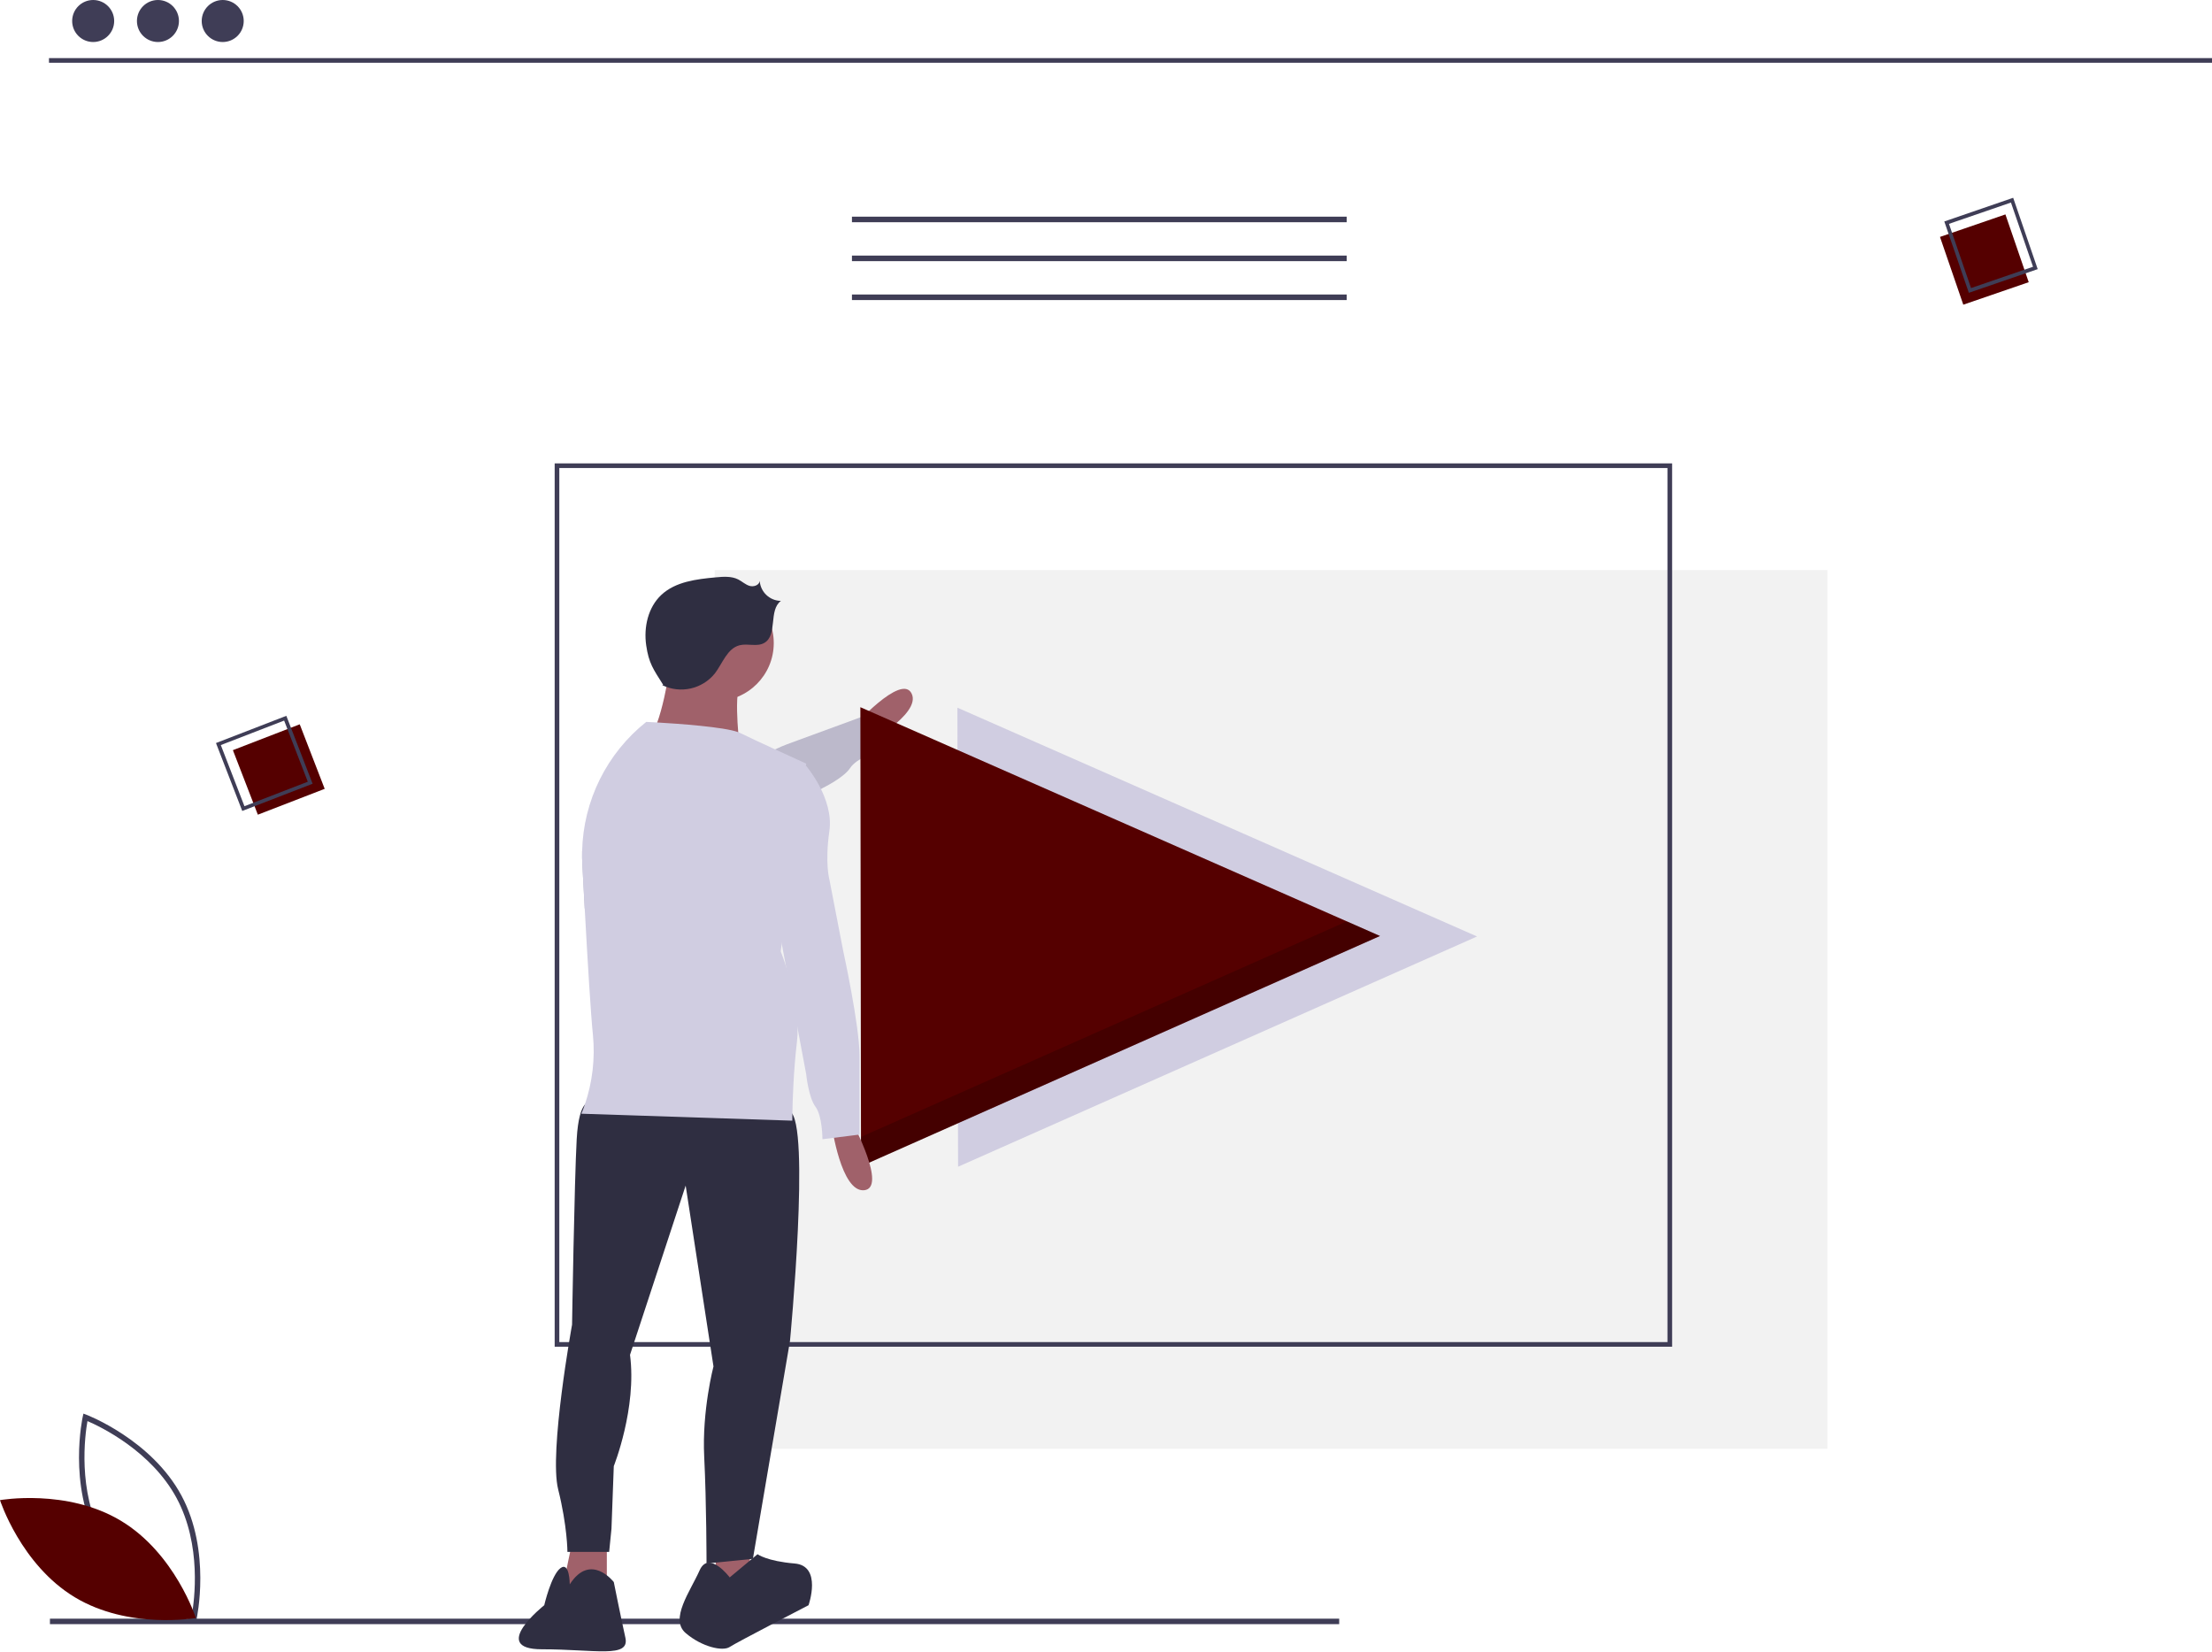
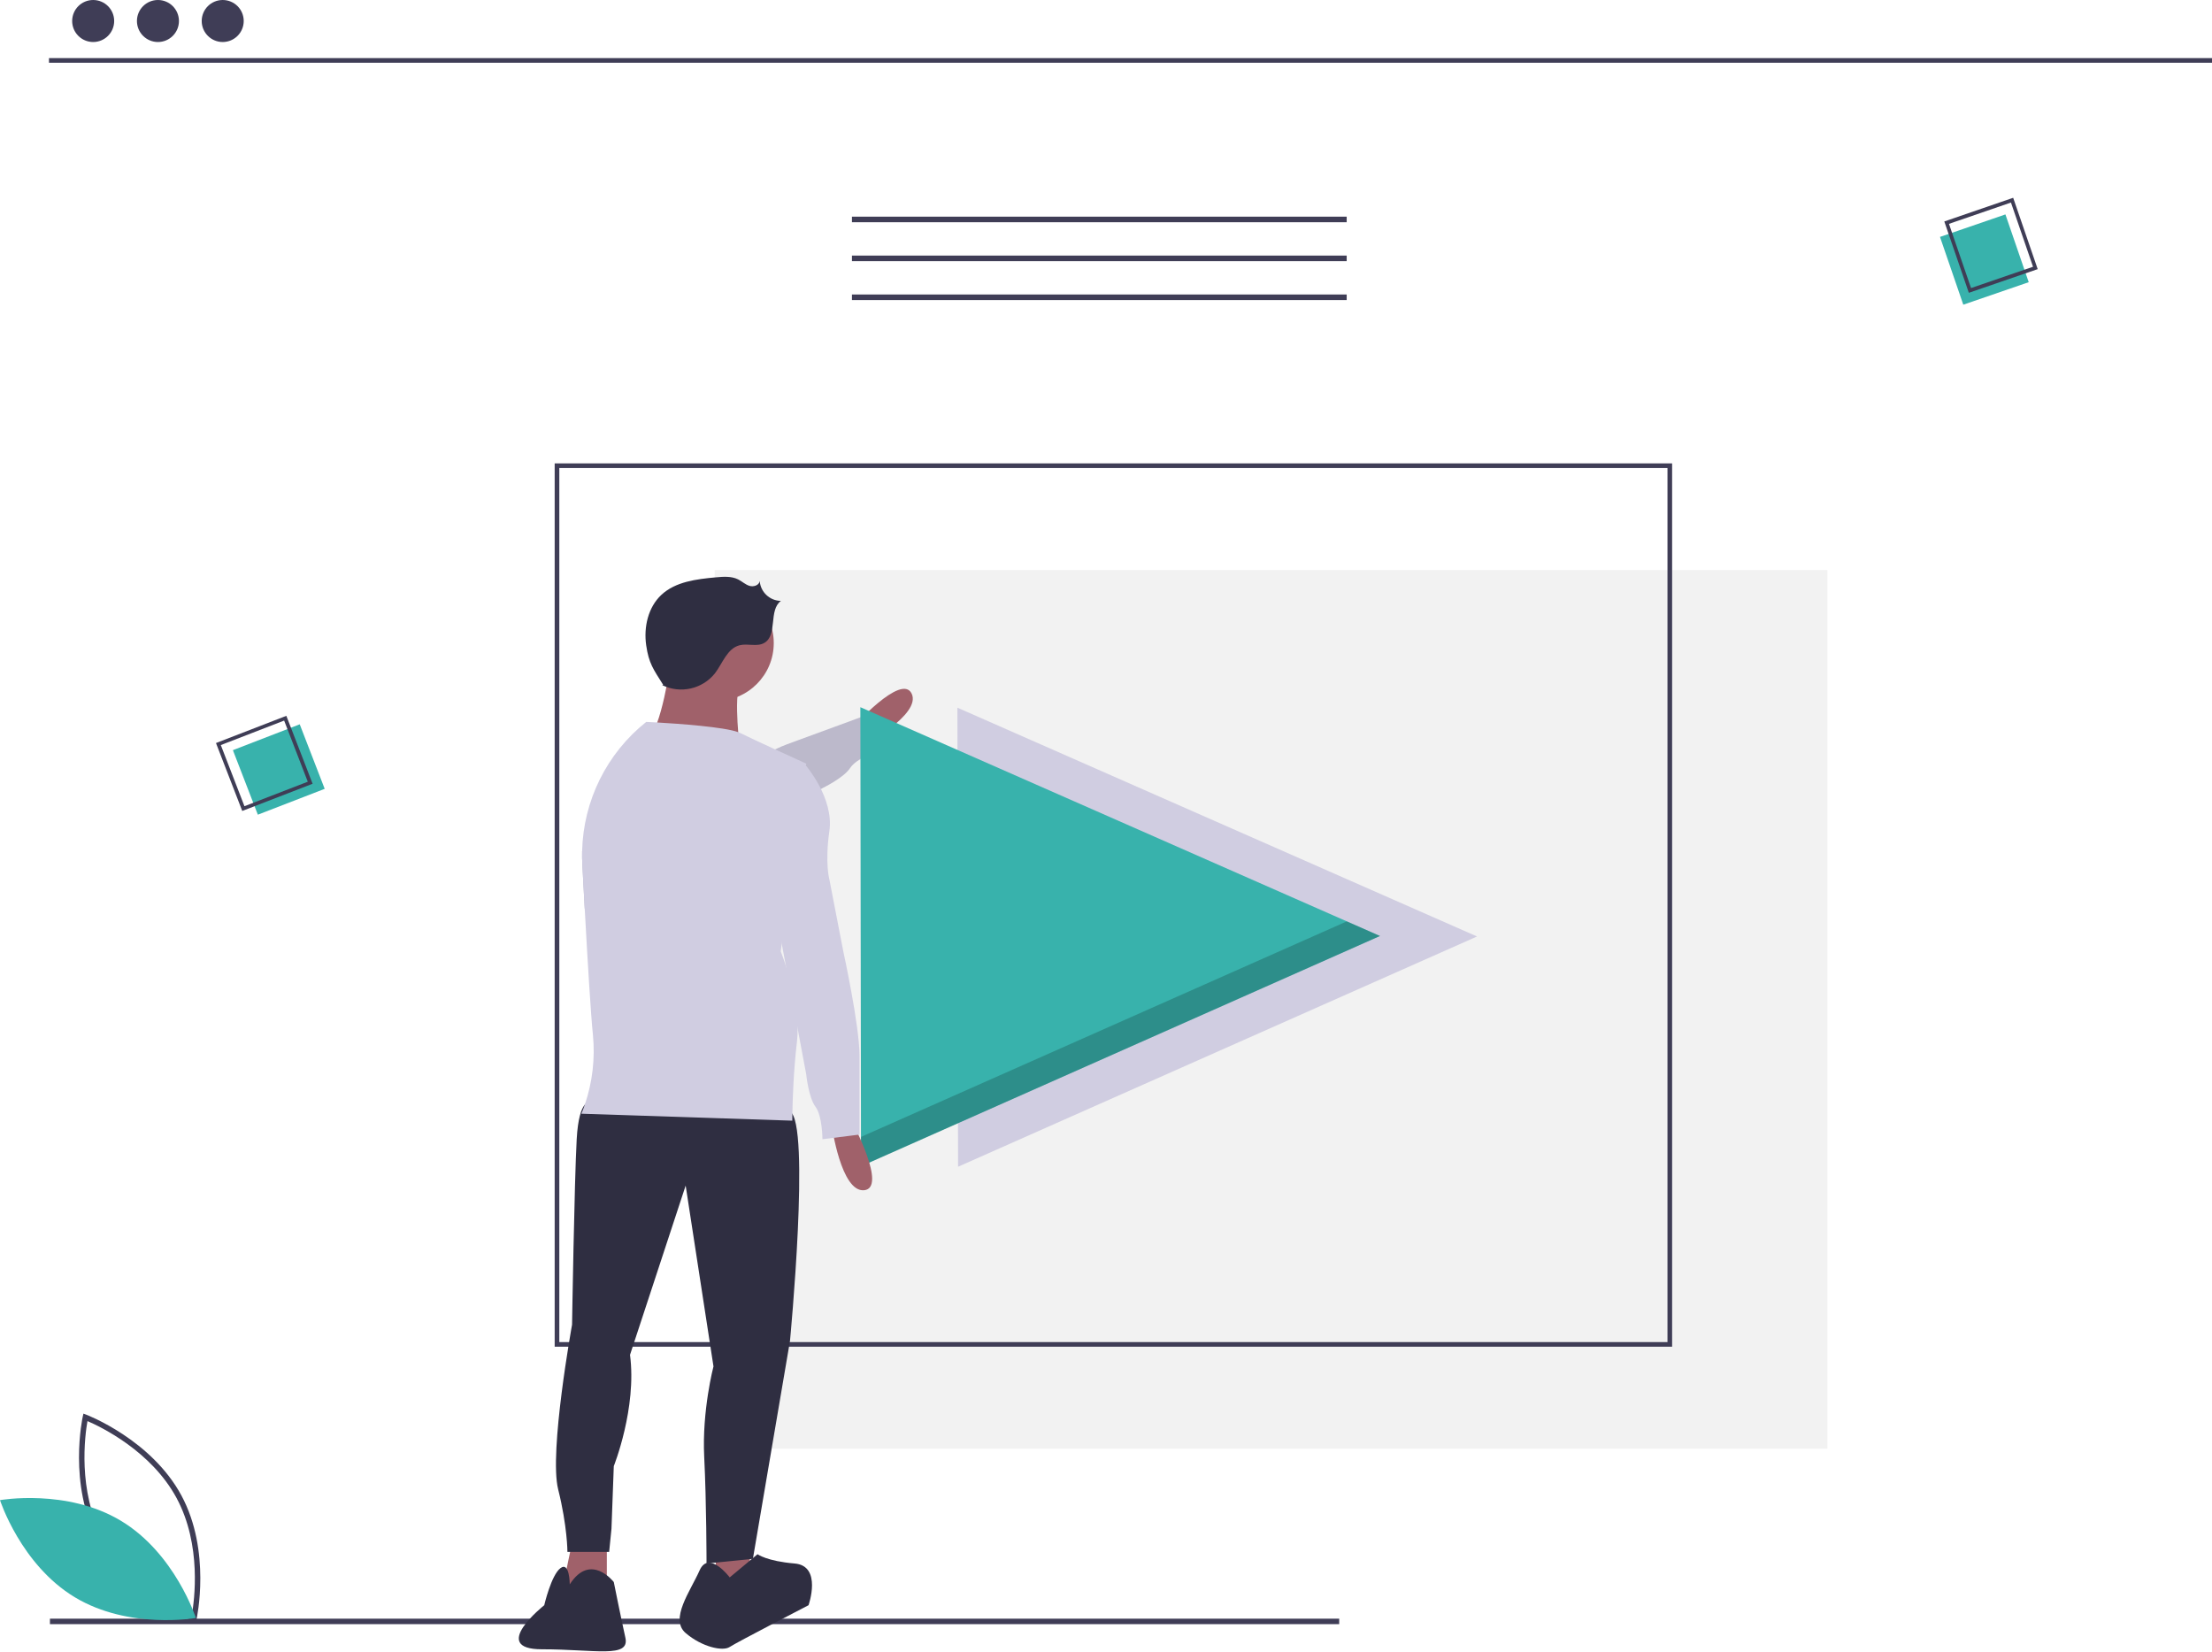
<svg xmlns="http://www.w3.org/2000/svg" id="b1d7f725-135f-4616-be58-aeb0ca4fa5a4" data-name="Layer 1" width="954.127" height="712.254" viewBox="0 0 954.127 712.254">
  <rect x="308.254" y="245.868" width="480" height="379" fill="#f2f2f2" />
  <path d="M844.19,674.741h-482v-381h482Zm-480-2h478v-377h-478Z" transform="translate(-122.9365 -93.87293)" fill="#3f3d56" />
  <rect x="21.541" y="698.167" width="556.108" height="2.361" fill="#3f3d56" />
  <polygon points="413.254 503.238 412.973 305.238 637.113 403.921 413.254 503.238" fill="#d0cde1" />
  <path d="M490.666,407.724s21.117-23.73,25.501-14.687-21.461,22.791-21.461,22.791Z" transform="translate(-122.9365 -93.87293)" fill="#a0616a" />
  <path d="M501.72,417.511s-9.39,3.45-12.11,7.64c-2.72,4.2-11.77,8.58-11.77,8.58l-.79.47-8.54,5.09-11.19,6.66-35.42,21.1-46.75,18.72c-.36-6.53-.71-13.06-1.04-19.24-.1-1.85-.12-3.69-.08-5.53.59-.18,1.19-.34,1.8-.47,13.83-2.95,19.71-7.24,19.71-7.24l27.04-16.31s21.23-13.53,34.7-19.88c1.89-.9,3.63-1.65,5.13-2.2,12.2-4.48,31.92-11.72,31.92-11.72l.23.45,4.88,9.45Z" transform="translate(-122.9365 -93.87293)" fill="#d0cde1" />
  <path d="M501.72,417.511s-9.39,3.45-12.11,7.64c-2.72,4.2-11.77,8.58-11.77,8.58l-.79.47-8.54,5.09-11.19,6.66-35.42,21.1-46.75,18.72c-.36-6.53-.71-13.06-1.04-19.24-.1-1.85-.12-3.69-.08-5.53.59-.18,1.19-.34,1.8-.47,13.83-2.95,19.71-7.24,19.71-7.24l27.04-16.31s21.23-13.53,34.7-19.88c1.89-.9,3.63-1.65,5.13-2.2,12.2-4.48,31.92-11.72,31.92-11.72l.23.45,4.88,9.45Z" transform="translate(-122.9365 -93.87293)" opacity="0.1" />
-   <polygon points="371.394 503.027 371.114 305.027 595.254 403.709 371.394 503.027" fill="#550000" />
+   <polygon points="371.394 503.027 371.114 305.027 595.254 403.709 371.394 503.027" fill="#38b2ac" />
  <polygon points="580.932 397.404 371.376 490.375 371.394 503.027 595.254 403.709 580.932 397.404" opacity="0.2" />
  <polygon points="308.754 666.368 308.754 687.368 324.754 687.368 322.754 665.368 308.754 666.368" fill="#a0616a" />
  <polygon points="246.754 665.368 241.754 689.368 261.754 690.368 261.754 665.368 246.754 665.368" fill="#a0616a" />
  <path d="M377.69,569.241s-5-2-6,16-2,80-2,80-10,55-6,71,4,27,4,27h18l1-10,1-27s10-25,7-48l24-73,12,78s-5,19-4,39,1,46,1,46l20-2,16-94s9-94,0-99S377.69,569.241,377.69,569.241Z" transform="translate(-122.9365 -93.87293)" fill="#2f2e41" />
  <path d="M437.69,774.241s-9-12-13-3-13,21-6,27,16,8,19,6,34-18,34-18,6-17-6-18-16-4-16-4Z" transform="translate(-122.9365 -93.87293)" fill="#2f2e41" />
  <path d="M368.69,777.241s0-10-4-7-7,16-7,16-24,19-1,19,38,4,36-5-5-24-5-24S377.69,763.241,368.69,777.241Z" transform="translate(-122.9365 -93.87293)" fill="#2f2e41" />
  <circle cx="308.754" cy="277.368" r="25" fill="#a0616a" />
  <path d="M412.19,379.741s-4,29-10,33,40,5,40,5-3-23,0-29Z" transform="translate(-122.9365 -93.87293)" fill="#a0616a" />
  <path d="M490.69,578.241s15,28,5,29-14-28-14-28Z" transform="translate(-122.9365 -93.87293)" fill="#a0616a" />
  <path d="M408.593,389.395a18.653,18.653,0,0,0,22.682-5.043c3.364-4.396,5.314-10.797,10.677-12.164,3.502-.892,7.54.792,10.667-1.02,5.835-3.381,1.737-14.099,7.155-18.114a9.296,9.296,0,0,1-9.145-8.646c-.139,1.872-2.599,2.711-4.395,2.163s-3.205-1.928-4.881-2.773c-2.929-1.476-6.395-1.207-9.66-.903-8.344.776-17.347,1.836-23.476,7.55-5.76,5.37-7.674,13.956-6.553,21.75s3.102,10.352,7.294,17.018Z" transform="translate(-122.9365 -93.87293)" fill="#2f2e41" />
  <path d="M470.69,423.241l-.14,1-2.04,15.05-8.37,61.66-.45,3.29s.99,2.41,2.23,6.25c2.1,6.47,4.94,17,5.05,26.92a44.757,44.757,0,0,1-.28,5.83c-1.5,12.75-1.88,25.5-1.97,31.08-.03,1.86-.03,2.92-.03,2.92l-91-3a41.929,41.929,0,0,0,1.51-3.92,71.823,71.823,0,0,0,3.49-30.08c-.89-8.46-2.28-31.51-3.54-54.47-.36-6.53-.71-13.06-1.04-19.24-.1-1.85-.12-3.69-.08-5.53a73.413,73.413,0,0,1,27.66-55.76s1.84.08,4.74.25c9.12.53,28.76,1.91,34.93,4.18a7.414,7.414,0,0,1,.83.35c2.98,1.47,9.21,4.38,15.09,7.08C464.23,420.301,470.69,423.241,470.69,423.241Z" transform="translate(-122.9365 -93.87293)" fill="#d0cde1" />
  <path d="M456.69,424.241h14s12,14,10,28,0,21,0,21l6,31s7,32,7,45v34l-16,2s0-10-3-14-4-14-4-14l-12-64Z" transform="translate(-122.9365 -93.87293)" fill="#d0cde1" />
-   <rect x="227.734" y="410.853" width="30.913" height="29.842" transform="translate(-260.1475 22.51454) rotate(-21.14419)" fill="#550000" />
+   <rect x="227.734" y="410.853" width="30.913" height="29.842" transform="translate(-260.1475 22.51454) rotate(-21.14419)" fill="#38b2ac" />
  <path d="M257.778,431.92,227.429,443.658l-11.331-29.298,30.349-11.738Zm-29.398,9.686,27.314-10.564-10.198-26.368-27.314,10.564Z" transform="translate(-122.9365 -93.87293)" fill="#3f3d56" />
-   <rect x="963.413" y="190.902" width="30.913" height="29.842" transform="translate(732.3228 -880.6565) rotate(71.02706)" fill="#550000" />
+   <rect x="963.413" y="190.902" width="30.913" height="29.842" transform="translate(732.3228 -880.6565) rotate(71.02706)" fill="#38b2ac" />
  <path d="M972.175,220.168l-10.579-30.772,29.706-10.213,10.579,30.772Zm-8.565-29.744,9.521,27.695,26.736-9.192-9.521-27.695Z" transform="translate(-122.9365 -93.87293)" fill="#3f3d56" />
  <path d="M207.43,793.546l-1.267-.475c-.278-.105-27.993-10.723-40.975-34.799-12.983-24.077-6.626-53.067-6.56-53.356l.299-1.32,1.267.475c.278.105,27.992,10.723,40.975,34.799,12.983,24.077,6.626,53.067,6.56,53.356ZM167.267,757.151c10.976,20.357,32.877,30.791,38.426,33.174,1.055-5.947,4.364-29.997-6.603-50.334-10.965-20.335-32.874-30.786-38.426-33.174C159.608,712.768,156.301,736.815,167.267,757.151Z" transform="translate(-122.9365 -93.87293)" fill="#3f3d56" />
-   <path d="M175.11,749.826c23.331,14.037,32.317,41.918,32.317,41.918s-28.842,5.123-52.173-8.914-32.317-41.918-32.317-41.918S151.778,735.789,175.11,749.826Z" transform="translate(-122.9365 -93.87293)" fill="#550000" />
+   <path d="M175.11,749.826c23.331,14.037,32.317,41.918,32.317,41.918s-28.842,5.123-52.173-8.914-32.317-41.918-32.317-41.918S151.778,735.789,175.11,749.826Z" transform="translate(-122.9365 -93.87293)" fill="#38b2ac" />
  <rect x="21.127" y="25.061" width="933" height="2" fill="#3f3d56" />
  <circle cx="40.188" cy="9.061" r="9.061" fill="#3f3d56" />
  <circle cx="68.127" cy="9.061" r="9.061" fill="#3f3d56" />
  <circle cx="96.066" cy="9.061" r="9.061" fill="#3f3d56" />
  <rect x="367.48" y="93.454" width="213.403" height="2.398" fill="#3f3d56" />
  <rect x="367.48" y="110.239" width="213.403" height="2.398" fill="#3f3d56" />
  <rect x="367.48" y="127.024" width="213.403" height="2.398" fill="#3f3d56" />
</svg>
